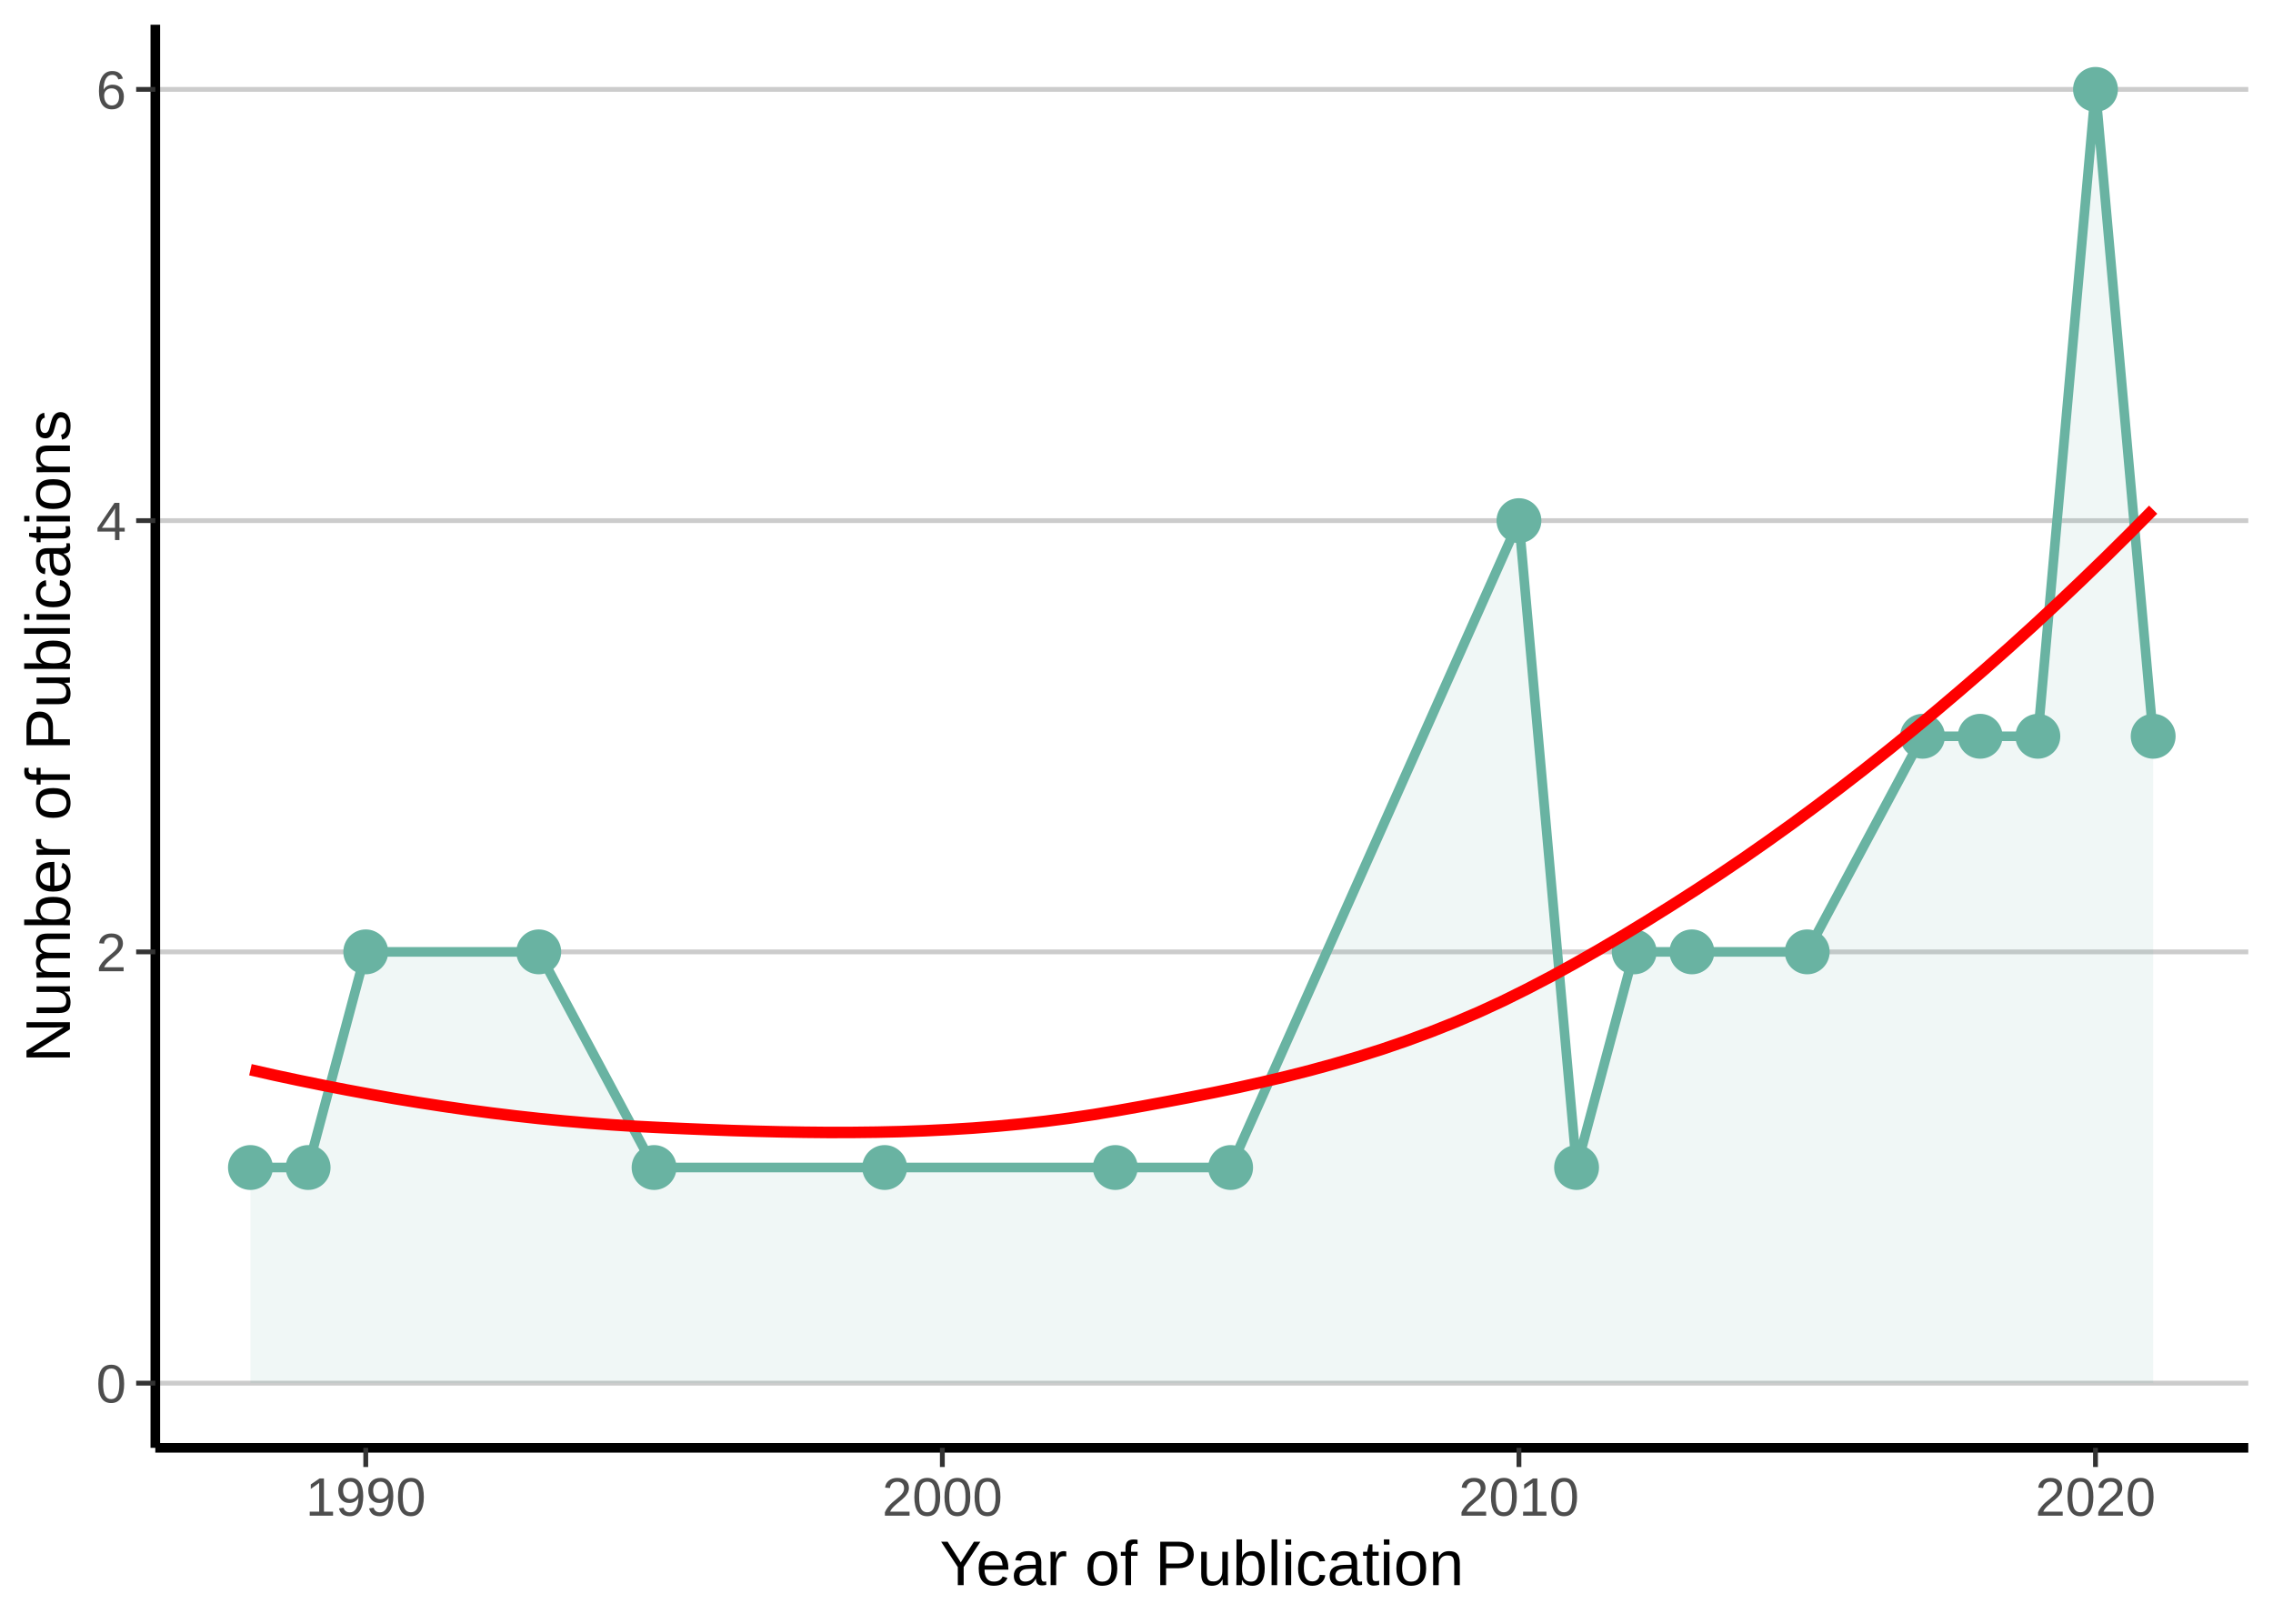
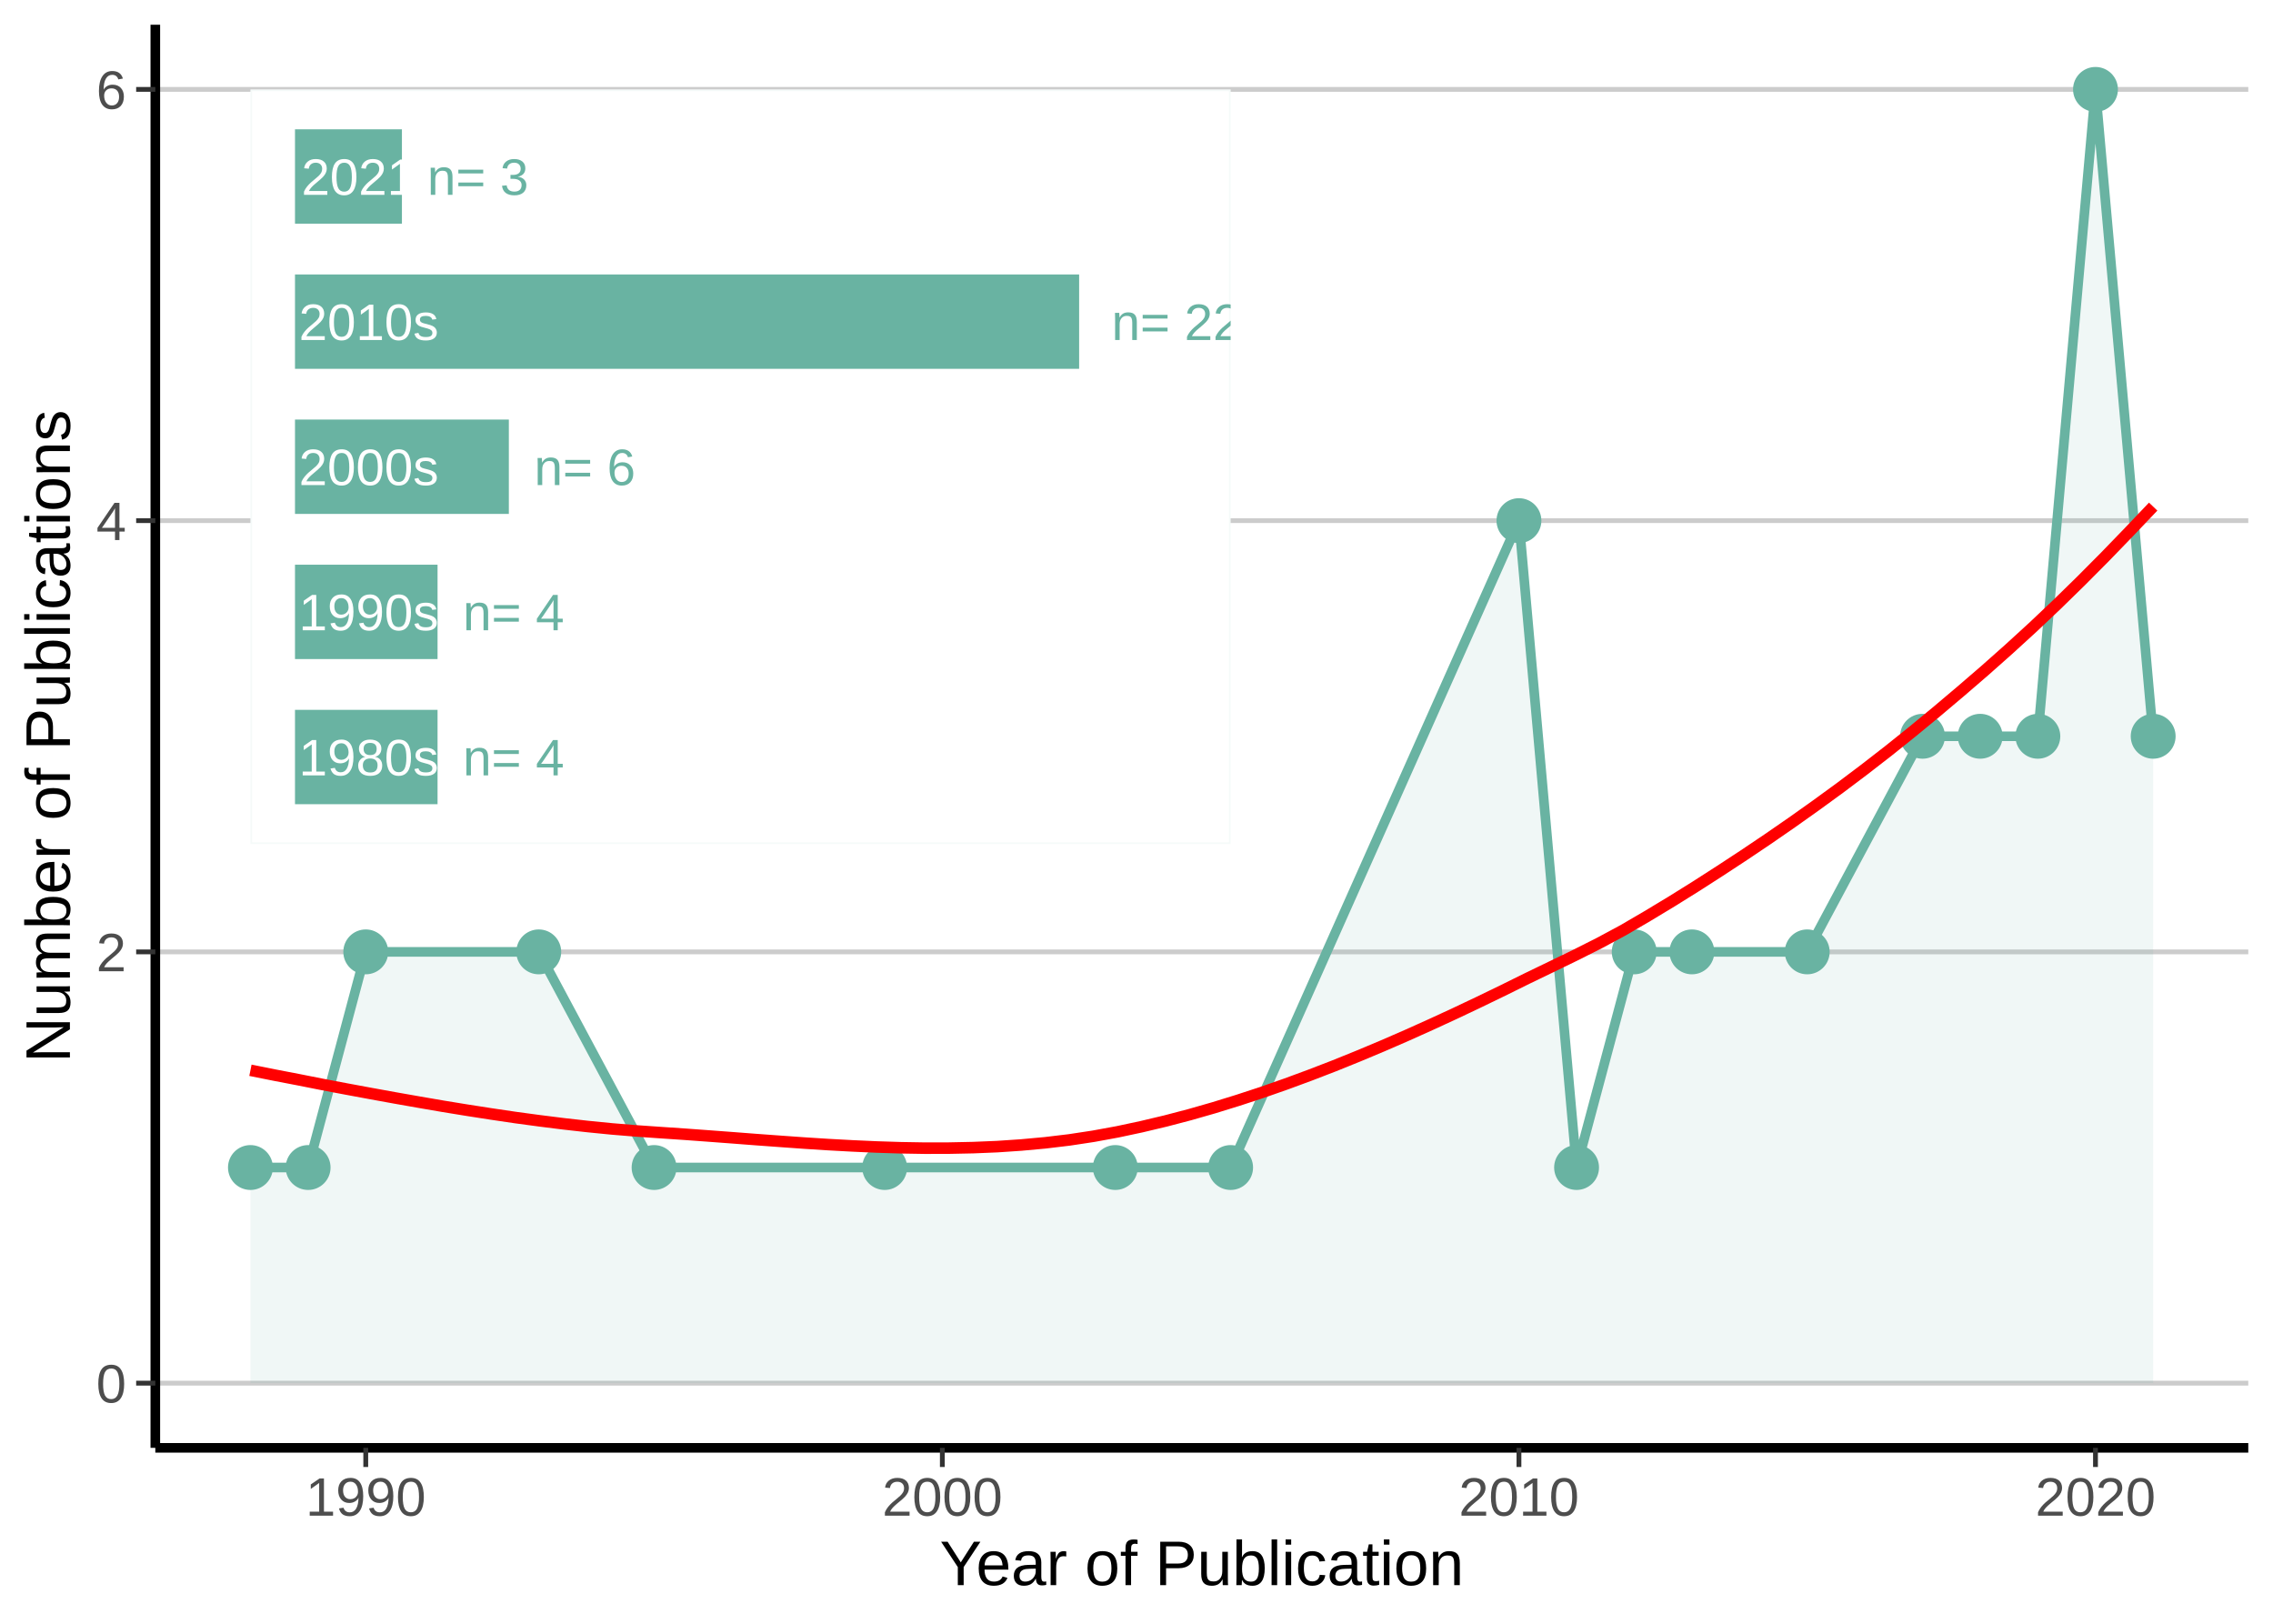
<svg xmlns="http://www.w3.org/2000/svg" class="svglite" width="504.00pt" height="360.00pt" viewBox="0 0 504.00 360.00">
  <defs>
    <style type="text/css">
    .svglite line, .svglite polyline, .svglite polygon, .svglite path, .svglite rect, .svglite circle {
      fill: none;
      stroke: #000000;
      stroke-linecap: round;
      stroke-linejoin: round;
      stroke-miterlimit: 10.00;
    }
  </style>
  </defs>
  <rect width="100%" height="100%" style="stroke: none; fill: #FFFFFF;" />
  <defs>
    <clipPath id="cpMC4wMHw1MDQuMDB8MC4wMHwzNjAuMDA=">
      <rect x="0.00" y="0.00" width="504.00" height="360.00" />
    </clipPath>
  </defs>
  <g clip-path="url(#cpMC4wMHw1MDQuMDB8MC4wMHwzNjAuMDA=)">
    <rect x="0" y="0.00" width="504.00" height="360.00" style="stroke-width: 1.07; stroke: #FFFFFF; fill: #FFFFFF;" />
  </g>
  <defs>
    <clipPath id="cpMzQuNDR8NDk4LjUyfDUuNDh8MzIxLjAw">
      <rect x="34.44" y="5.48" width="464.08" height="315.52" />
    </clipPath>
  </defs>
  <g clip-path="url(#cpMzQuNDR8NDk4LjUyfDUuNDh8MzIxLjAw)">
    <rect x="34.44" y="5.48" width="464.08" height="315.52" style="stroke-width: 1.07; stroke: none; fill: #FFFFFF;" />
    <polyline points="34.44,306.66 498.52,306.66 " style="stroke-width: 1.07; stroke: #CCCCCC; stroke-linecap: butt;" />
    <polyline points="34.44,211.04 498.52,211.04 " style="stroke-width: 1.07; stroke: #CCCCCC; stroke-linecap: butt;" />
    <polyline points="34.44,115.43 498.52,115.43 " style="stroke-width: 1.07; stroke: #CCCCCC; stroke-linecap: butt;" />
    <polyline points="34.44,19.82 498.52,19.82 " style="stroke-width: 1.07; stroke: #CCCCCC; stroke-linecap: butt;" />
    <polygon points="55.53,258.85 68.32,258.85 81.10,211.04 119.46,211.04 145.03,258.85 196.16,258.85 247.30,258.85 272.87,258.85 336.80,115.43 349.58,258.85 362.36,211.04 375.15,211.04 400.72,211.04 426.29,163.24 439.07,163.24 451.86,163.24 464.64,19.82 477.43,163.24 477.43,306.66 464.64,306.66 451.86,306.66 439.07,306.66 426.29,306.66 400.72,306.66 375.15,306.66 362.36,306.66 349.58,306.66 336.80,306.66 272.87,306.66 247.30,306.66 196.16,306.66 145.03,306.66 119.46,306.66 81.10,306.66 68.32,306.66 55.53,306.66 " style="stroke-width: 0.00; stroke: none; fill: #69B3A2; fill-opacity: 0.10;" />
    <polyline points="55.53,258.85 68.32,258.85 81.10,211.04 119.46,211.04 145.03,258.85 196.16,258.85 247.30,258.85 272.87,258.85 336.80,115.43 349.58,258.85 362.36,211.04 375.15,211.04 400.72,211.04 426.29,163.24 439.07,163.24 451.86,163.24 464.64,19.82 477.43,163.24 " style="stroke-width: 1.07; stroke: none;" />
    <polyline points="55.53,258.85 68.32,258.85 81.10,211.04 119.46,211.04 145.03,258.85 196.16,258.85 247.30,258.85 272.87,258.85 336.80,115.43 349.58,258.85 362.36,211.04 375.15,211.04 400.72,211.04 426.29,163.24 439.07,163.24 451.86,163.24 464.64,19.82 477.43,163.24 " style="stroke-width: 2.13; stroke: #69B3A2; stroke-linecap: butt;" />
    <circle cx="55.53" cy="258.85" r="4.62" style="stroke-width: 0.71; stroke: #69B3A2; fill: #69B3A2;" />
    <circle cx="68.32" cy="258.85" r="4.62" style="stroke-width: 0.71; stroke: #69B3A2; fill: #69B3A2;" />
    <circle cx="81.10" cy="211.04" r="4.62" style="stroke-width: 0.71; stroke: #69B3A2; fill: #69B3A2;" />
    <circle cx="119.46" cy="211.04" r="4.62" style="stroke-width: 0.71; stroke: #69B3A2; fill: #69B3A2;" />
    <circle cx="145.03" cy="258.85" r="4.62" style="stroke-width: 0.71; stroke: #69B3A2; fill: #69B3A2;" />
    <circle cx="196.16" cy="258.85" r="4.62" style="stroke-width: 0.71; stroke: #69B3A2; fill: #69B3A2;" />
    <circle cx="247.30" cy="258.85" r="4.62" style="stroke-width: 0.71; stroke: #69B3A2; fill: #69B3A2;" />
    <circle cx="272.87" cy="258.85" r="4.62" style="stroke-width: 0.71; stroke: #69B3A2; fill: #69B3A2;" />
    <circle cx="336.80" cy="115.43" r="4.62" style="stroke-width: 0.71; stroke: #69B3A2; fill: #69B3A2;" />
    <circle cx="349.58" cy="258.85" r="4.62" style="stroke-width: 0.71; stroke: #69B3A2; fill: #69B3A2;" />
    <circle cx="362.36" cy="211.04" r="4.62" style="stroke-width: 0.71; stroke: #69B3A2; fill: #69B3A2;" />
    <circle cx="375.15" cy="211.04" r="4.62" style="stroke-width: 0.71; stroke: #69B3A2; fill: #69B3A2;" />
    <circle cx="400.72" cy="211.04" r="4.62" style="stroke-width: 0.71; stroke: #69B3A2; fill: #69B3A2;" />
    <circle cx="426.29" cy="163.24" r="4.62" style="stroke-width: 0.71; stroke: #69B3A2; fill: #69B3A2;" />
    <circle cx="439.07" cy="163.24" r="4.62" style="stroke-width: 0.71; stroke: #69B3A2; fill: #69B3A2;" />
    <circle cx="451.86" cy="163.24" r="4.62" style="stroke-width: 0.71; stroke: #69B3A2; fill: #69B3A2;" />
    <circle cx="464.64" cy="19.82" r="4.62" style="stroke-width: 0.71; stroke: #69B3A2; fill: #69B3A2;" />
    <circle cx="477.43" cy="163.24" r="4.62" style="stroke-width: 0.71; stroke: #69B3A2; fill: #69B3A2;" />
-     <polyline points="55.53,237.17 60.87,238.38 66.22,239.52 71.56,240.61 76.90,241.65 82.24,242.64 87.58,243.58 92.92,244.46 98.26,245.28 103.60,246.05 108.94,246.76 114.28,247.41 119.62,248.00 124.96,248.52 130.30,248.98 135.64,249.38 140.98,249.72 146.32,249.99 151.66,250.23 157.00,250.45 162.34,250.65 167.68,250.81 173.02,250.94 178.36,251.03 183.70,251.08 189.04,251.07 194.38,251.01 199.73,250.89 205.07,250.70 210.41,250.44 215.75,250.11 221.09,249.69 226.43,249.19 231.77,248.60 237.11,247.91 242.45,247.12 247.79,246.23 253.13,245.28 258.47,244.30 263.81,243.29 269.15,242.23 274.49,241.12 279.83,239.93 285.17,238.67 290.51,237.31 295.85,235.85 301.19,234.29 306.53,232.60 311.87,230.77 317.21,228.80 322.55,226.68 327.89,224.40 333.24,221.93 338.58,219.28 343.92,216.49 349.26,213.56 354.60,210.51 359.94,207.36 365.28,204.11 370.62,200.77 375.96,197.35 381.30,193.84 386.64,190.23 391.98,186.50 397.32,182.68 402.66,178.74 408.00,174.71 413.34,170.58 418.68,166.34 424.02,162.01 429.36,157.58 434.70,153.05 440.04,148.43 445.38,143.70 450.72,138.86 456.06,133.91 461.40,128.84 466.75,123.67 472.09,118.39 477.43,113.00 " style="stroke-width: 2.56; stroke: #FF0000; stroke-linecap: butt;" />
+     <polyline points="55.53,237.29 60.87,238.36 66.22,239.39 71.56,240.45 76.90,241.46 82.24,242.45 87.58,243.42 92.92,244.36 98.26,245.28 103.60,246.15 108.94,246.98 114.28,247.77 119.62,248.49 124.96,249.16 130.30,249.76 135.64,250.29 140.98,250.73 146.32,251.10 151.66,251.46 157.00,251.85 162.34,252.25 167.68,252.66 173.02,253.05 178.36,253.43 183.70,253.77 189.04,254.06 194.38,254.30 199.73,254.47 205.07,254.56 210.41,254.55 215.75,254.44 221.09,254.22 226.43,253.86 231.77,253.37 237.11,252.73 242.45,251.92 247.79,250.94 253.13,249.80 258.47,248.53 263.81,247.13 269.15,245.60 274.49,243.95 279.83,242.20 285.17,240.33 290.51,238.36 295.85,236.30 301.19,234.14 306.53,231.90 311.87,229.58 317.21,227.18 322.55,224.72 327.89,222.19 333.24,219.60 338.58,216.96 343.92,214.38 349.26,211.79 354.60,209.10 359.94,206.23 365.28,203.11 370.62,199.89 375.96,196.56 381.30,193.13 386.64,189.63 391.98,186.04 397.32,182.35 402.66,178.56 408.00,174.67 413.34,170.65 418.68,166.51 424.02,162.23 429.36,157.83 434.70,153.32 440.04,148.72 445.38,143.98 450.72,139.10 456.06,134.05 461.40,128.83 466.75,123.45 472.09,117.93 477.43,112.32 " style="stroke-width: 2.56; stroke: #FF0000; stroke-linecap: butt;" />
  </g>
+   <defs>
+     <clipPath id="cpNTUuNTN8MjcyLjg3fDE5LjgyfDE4Ny4xNA==">
+       <rect x="55.53" y="19.82" width="217.34" height="167.32" />
+     </clipPath>
+   </defs>
+   <g clip-path="url(#cpNTUuNTN8MjcyLjg3fDE5LjgyfDE4Ny4xNA==)">
+     <rect x="55.53" y="19.82" width="217.34" height="167.32" style="stroke-width: 0.75; stroke: #69B3A2; stroke-opacity: 0.063; fill: #FFFFFF;" />
+   </g>
+   <g clip-path="url(#cpMzQuNDR8NDk4LjUyfDUuNDh8MzIxLjAw)">
+ </g>
+   <g clip-path="url(#cpNTUuNTN8MjcyLjg3fDE5LjgyfDE4Ny4xNA==)">
+     <rect x="65.41" y="157.38" width="31.61" height="20.92" style="stroke-width: 1.07; stroke: none; stroke-linecap: square; stroke-linejoin: miter; fill: #69B3A2;" />
+     <rect x="65.41" y="125.20" width="31.61" height="20.92" style="stroke-width: 1.07; stroke: none; stroke-linecap: square; stroke-linejoin: miter; fill: #69B3A2;" />
+     <rect x="65.41" y="93.02" width="47.42" height="20.92" style="stroke-width: 1.07; stroke: none; stroke-linecap: square; stroke-linejoin: miter; fill: #69B3A2;" />
+     <rect x="65.41" y="60.85" width="173.87" height="20.92" style="stroke-width: 1.07; stroke: none; stroke-linecap: square; stroke-linejoin: miter; fill: #69B3A2;" />
+     <rect x="65.41" y="28.67" width="23.71" height="20.92" style="stroke-width: 1.07; stroke: none; stroke-linecap: square; stroke-linejoin: miter; fill: #69B3A2;" />
+     <text x="102.64" y="171.91" style="font-size: 11.38px; fill: #69B3A2; font-family: Arial;" textLength="22.46px" lengthAdjust="spacingAndGlyphs">n= 4</text>
+     <text x="102.64" y="139.73" style="font-size: 11.38px; fill: #69B3A2; font-family: Arial;" textLength="22.46px" lengthAdjust="spacingAndGlyphs">n= 4</text>
+     <text x="118.45" y="107.55" style="font-size: 11.38px; fill: #69B3A2; font-family: Arial;" textLength="22.46px" lengthAdjust="spacingAndGlyphs">n= 6</text>
+     <text x="246.48" y="75.38" style="font-size: 11.38px; fill: #69B3A2; font-family: Arial;" textLength="28.79px" lengthAdjust="spacingAndGlyphs">n= 22</text>
+     <text x="94.74" y="43.20" style="font-size: 11.38px; fill: #69B3A2; font-family: Arial;" textLength="22.46px" lengthAdjust="spacingAndGlyphs">n= 3</text>
+     <text x="66.26" y="171.91" style="font-size: 11.38px; fill: #FFFFFF; font-family: Arial;" textLength="31.00px" lengthAdjust="spacingAndGlyphs">1980s</text>
+     <text x="66.26" y="139.73" style="font-size: 11.38px; fill: #FFFFFF; font-family: Arial;" textLength="31.00px" lengthAdjust="spacingAndGlyphs">1990s</text>
+     <text x="66.26" y="107.55" style="font-size: 11.38px; fill: #FFFFFF; font-family: Arial;" textLength="31.00px" lengthAdjust="spacingAndGlyphs">2000s</text>
+     <text x="66.26" y="75.38" style="font-size: 11.38px; fill: #FFFFFF; font-family: Arial;" textLength="31.00px" lengthAdjust="spacingAndGlyphs">2010s</text>
+     <text x="66.83" y="43.20" style="font-size: 11.38px; fill: #FFFFFF; font-family: Arial;" textLength="25.32px" lengthAdjust="spacingAndGlyphs">2021</text>
+   </g>
+   <g clip-path="url(#cpMzQuNDR8NDk4LjUyfDUuNDh8MzIxLjAw)">
+ </g>
+   <g clip-path="url(#cpMC4wMHw1MDQuMDB8MC4wMHwzNjAuMDA=)">
+ </g>
+   <g clip-path="url(#cpMzQuNDR8NDk4LjUyfDUuNDh8MzIxLjAw)">
+ </g>
+   <g clip-path="url(#cpMC4wMHw1MDQuMDB8MC4wMHwzNjAuMDA=)">
+ </g>
+   <g clip-path="url(#cpMzQuNDR8NDk4LjUyfDUuNDh8MzIxLjAw)">
+ </g>
+   <g clip-path="url(#cpMC4wMHw1MDQuMDB8MC4wMHwzNjAuMDA=)">
+ </g>
+   <g clip-path="url(#cpMzQuNDR8NDk4LjUyfDUuNDh8MzIxLjAw)">
+ </g>
+   <g clip-path="url(#cpMC4wMHw1MDQuMDB8MC4wMHwzNjAuMDA=)">
+ </g>
+   <g clip-path="url(#cpMzQuNDR8NDk4LjUyfDUuNDh8MzIxLjAw)">
+ </g>
+   <g clip-path="url(#cpMC4wMHw1MDQuMDB8MC4wMHwzNjAuMDA=)">
+ </g>
+   <g clip-path="url(#cpMzQuNDR8NDk4LjUyfDUuNDh8MzIxLjAw)">
+ </g>
+   <g clip-path="url(#cpMC4wMHw1MDQuMDB8MC4wMHwzNjAuMDA=)">
+ </g>
+   <g clip-path="url(#cpMzQuNDR8NDk4LjUyfDUuNDh8MzIxLjAw)">
+ </g>
+   <g clip-path="url(#cpMC4wMHw1MDQuMDB8MC4wMHwzNjAuMDA=)">
+ </g>
+   <g clip-path="url(#cpMzQuNDR8NDk4LjUyfDUuNDh8MzIxLjAw)">
+ </g>
+   <g clip-path="url(#cpMC4wMHw1MDQuMDB8MC4wMHwzNjAuMDA=)">
+ </g>
+   <g clip-path="url(#cpMzQuNDR8NDk4LjUyfDUuNDh8MzIxLjAw)">
+ </g>
+   <g clip-path="url(#cpMC4wMHw1MDQuMDB8MC4wMHwzNjAuMDA=)">
+ </g>
+   <g clip-path="url(#cpMzQuNDR8NDk4LjUyfDUuNDh8MzIxLjAw)">
+ </g>
+   <g clip-path="url(#cpMC4wMHw1MDQuMDB8MC4wMHwzNjAuMDA=)">
+ </g>
+   <g clip-path="url(#cpMzQuNDR8NDk4LjUyfDUuNDh8MzIxLjAw)">
+ </g>
+   <g clip-path="url(#cpMC4wMHw1MDQuMDB8MC4wMHwzNjAuMDA=)">
+ </g>
+   <g clip-path="url(#cpMzQuNDR8NDk4LjUyfDUuNDh8MzIxLjAw)">
+ </g>
+   <g clip-path="url(#cpMC4wMHw1MDQuMDB8MC4wMHwzNjAuMDA=)">
+ </g>
+   <g clip-path="url(#cpMzQuNDR8NDk4LjUyfDUuNDh8MzIxLjAw)">
+ </g>
+   <g clip-path="url(#cpMC4wMHw1MDQuMDB8MC4wMHwzNjAuMDA=)">
+ </g>
+   <g clip-path="url(#cpMzQuNDR8NDk4LjUyfDUuNDh8MzIxLjAw)">
+ </g>
+   <g clip-path="url(#cpMC4wMHw1MDQuMDB8MC4wMHwzNjAuMDA=)">
+ </g>
+   <g clip-path="url(#cpMzQuNDR8NDk4LjUyfDUuNDh8MzIxLjAw)">
+ </g>
+   <g clip-path="url(#cpMC4wMHw1MDQuMDB8MC4wMHwzNjAuMDA=)">
+ </g>
+   <g clip-path="url(#cpMzQuNDR8NDk4LjUyfDUuNDh8MzIxLjAw)">
+ </g>
+   <g clip-path="url(#cpMC4wMHw1MDQuMDB8MC4wMHwzNjAuMDA=)">
+ </g>
+   <g clip-path="url(#cpMzQuNDR8NDk4LjUyfDUuNDh8MzIxLjAw)">
+ </g>
  <g clip-path="url(#cpMC4wMHw1MDQuMDB8MC4wMHwzNjAuMDA=)">
    <polyline points="34.44,321.00 34.44,5.48 " style="stroke-width: 2.13; stroke-linecap: butt;" />
    <text x="28.00" y="310.95" text-anchor="end" style="font-size: 12.00px; fill: #4D4D4D; font-family: Arial;" textLength="6.67px" lengthAdjust="spacingAndGlyphs">0</text>
    <text x="28.00" y="215.34" text-anchor="end" style="font-size: 12.00px; fill: #4D4D4D; font-family: Arial;" textLength="6.67px" lengthAdjust="spacingAndGlyphs">2</text>
    <text x="28.00" y="119.73" text-anchor="end" style="font-size: 12.00px; fill: #4D4D4D; font-family: Arial;" textLength="6.67px" lengthAdjust="spacingAndGlyphs">4</text>
    <text x="28.00" y="24.12" text-anchor="end" style="font-size: 12.00px; fill: #4D4D4D; font-family: Arial;" textLength="6.67px" lengthAdjust="spacingAndGlyphs">6</text>
    <polyline points="30.19,306.66 34.44,306.66 " style="stroke-width: 1.07; stroke: #333333; stroke-linecap: butt;" />
    <polyline points="30.19,211.04 34.44,211.04 " style="stroke-width: 1.07; stroke: #333333; stroke-linecap: butt;" />
    <polyline points="30.19,115.43 34.44,115.43 " style="stroke-width: 1.07; stroke: #333333; stroke-linecap: butt;" />
    <polyline points="30.19,19.82 34.44,19.82 " style="stroke-width: 1.07; stroke: #333333; stroke-linecap: butt;" />
    <polyline points="34.44,321.00 498.52,321.00 " style="stroke-width: 2.13; stroke-linecap: butt;" />
    <polyline points="81.10,325.25 81.10,321.00 " style="stroke-width: 1.07; stroke: #333333; stroke-linecap: butt;" />
    <polyline points="208.95,325.25 208.95,321.00 " style="stroke-width: 1.07; stroke: #333333; stroke-linecap: butt;" />
    <polyline points="336.80,325.25 336.80,321.00 " style="stroke-width: 1.07; stroke: #333333; stroke-linecap: butt;" />
    <polyline points="464.64,325.25 464.64,321.00 " style="stroke-width: 1.07; stroke: #333333; stroke-linecap: butt;" />
    <text x="81.10" y="336.04" text-anchor="middle" style="font-size: 12.00px; fill: #4D4D4D; font-family: Arial;" textLength="26.70px" lengthAdjust="spacingAndGlyphs">1990</text>
    <text x="208.95" y="336.04" text-anchor="middle" style="font-size: 12.00px; fill: #4D4D4D; font-family: Arial;" textLength="26.70px" lengthAdjust="spacingAndGlyphs">2000</text>
    <text x="336.80" y="336.04" text-anchor="middle" style="font-size: 12.00px; fill: #4D4D4D; font-family: Arial;" textLength="26.70px" lengthAdjust="spacingAndGlyphs">2010</text>
    <text x="464.64" y="336.04" text-anchor="middle" style="font-size: 12.00px; fill: #4D4D4D; font-family: Arial;" textLength="26.70px" lengthAdjust="spacingAndGlyphs">2020</text>
    <text x="266.48" y="351.44" text-anchor="middle" style="font-size: 14.00px; font-family: Arial;" textLength="116.20px" lengthAdjust="spacingAndGlyphs">Year of Publication</text>
    <text transform="translate(15.50,163.24) rotate(-90)" text-anchor="middle" style="font-size: 14.00px; font-family: Arial;" textLength="144.69px" lengthAdjust="spacingAndGlyphs">Number of Publications</text>
  </g>
</svg>
